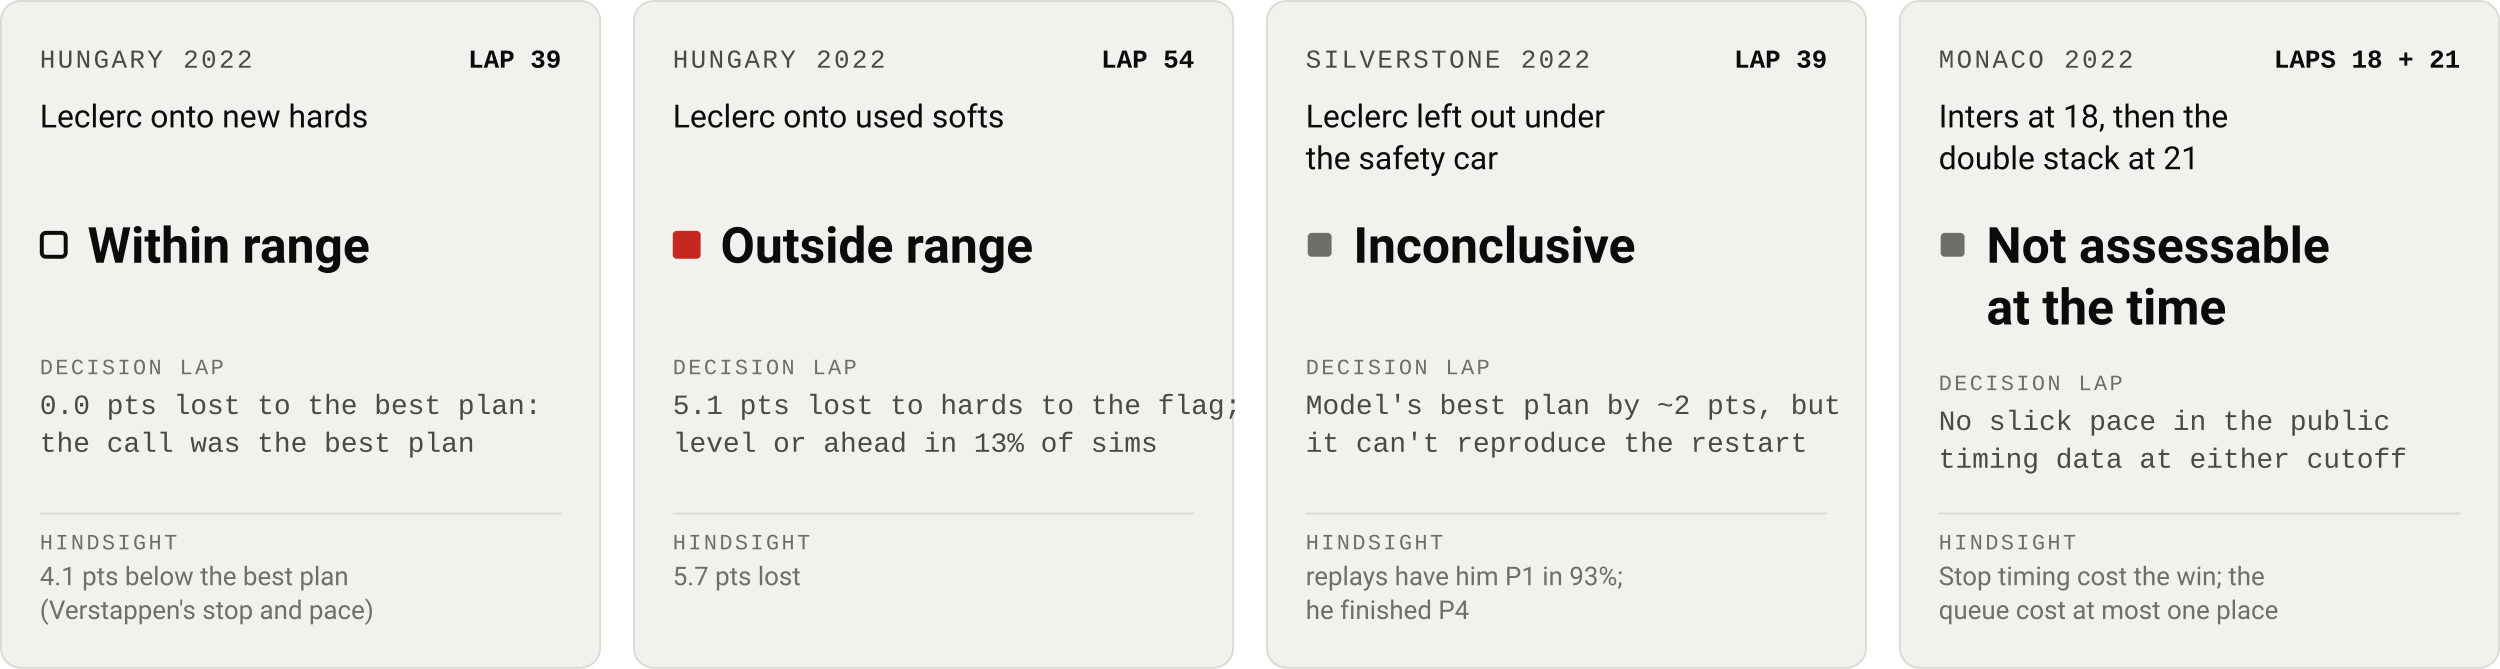
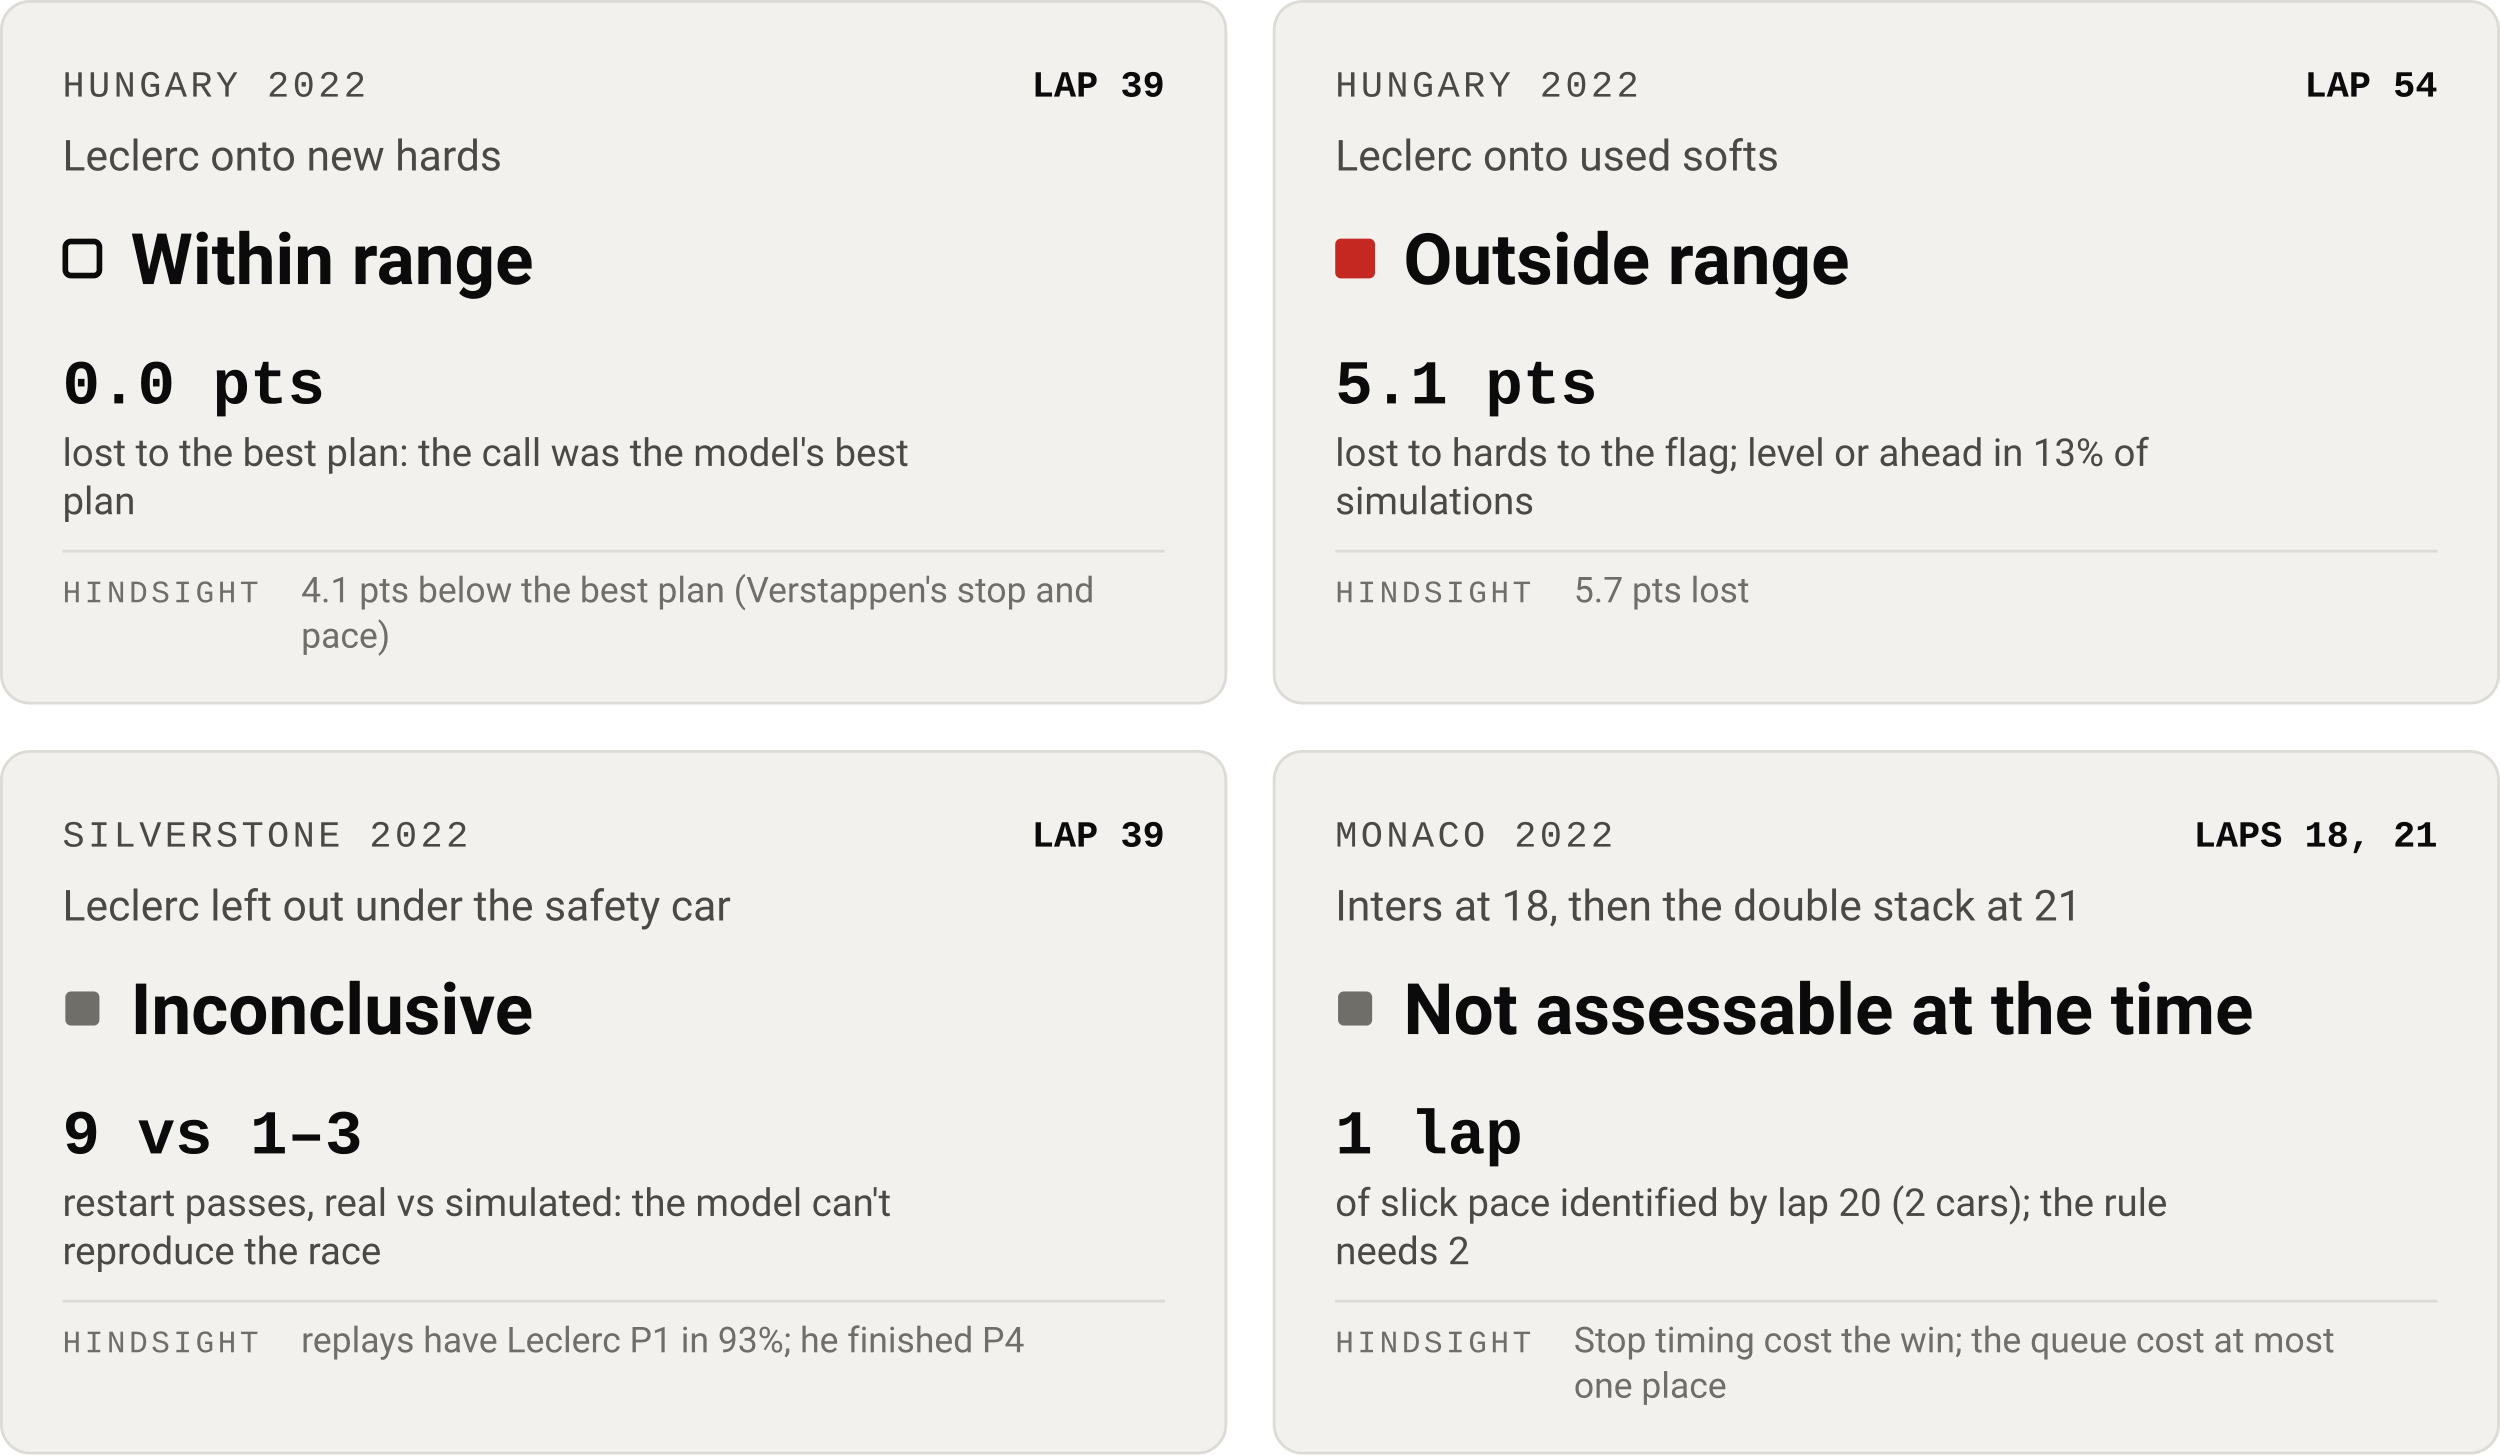
- <svg xmlns="http://www.w3.org/2000/svg" width="1256" height="336" viewBox="0 0 1256 336" role="img" aria-labelledby="t d">
-   <rect width="1256" height="336" fill="none" />
-   <rect x="0.5" y="0.5" width="301" height="335" rx="10" fill="#f2f1ee" stroke="#dcdbd5" />
-   <text x="20.0" y="34.0" font-family="ui-monospace, SFMono-Regular, Menlo, Consolas, 'Liberation Mono', monospace" font-size="13" font-weight="400" fill="#4a4946" text-anchor="start" letter-spacing="1.2">HUNGARY 2022</text>
-   <text x="282.0" y="34.0" font-family="ui-monospace, SFMono-Regular, Menlo, Consolas, 'Liberation Mono', monospace" font-size="13" font-weight="700" fill="#0b0b0b" text-anchor="end">LAP 39</text>
-   <text x="20.0" y="64.0" font-family="system-ui, -apple-system, 'Segoe UI', Roboto, Helvetica, Arial, sans-serif" font-size="16" font-weight="400" fill="#0b0b0b" text-anchor="start">Leclerc onto new hards</text>
-   <rect x="21" y="117" width="12" height="12" rx="2" fill="none" stroke="#0b0b0b" stroke-width="2" />
-   <text x="44.0" y="132.0" font-family="system-ui, -apple-system, 'Segoe UI', Roboto, Helvetica, Arial, sans-serif" font-size="25" font-weight="700" fill="#0b0b0b" text-anchor="start">Within range</text>
-   <text x="20.0" y="188.0" font-family="ui-monospace, SFMono-Regular, Menlo, Consolas, 'Liberation Mono', monospace" font-size="11" font-weight="400" fill="#6f6e69" text-anchor="start" letter-spacing="1.2">DECISION LAP</text>
-   <text x="20.0" y="208.0" font-family="ui-monospace, SFMono-Regular, Menlo, Consolas, 'Liberation Mono', monospace" font-size="14" font-weight="400" fill="#4a4946" text-anchor="start">0.0 pts lost to the best plan:</text>
-   <text x="20.0" y="227.0" font-family="ui-monospace, SFMono-Regular, Menlo, Consolas, 'Liberation Mono', monospace" font-size="14" font-weight="400" fill="#4a4946" text-anchor="start">the call was the best plan</text>
-   <line x1="20" x2="282" y1="258" y2="258" stroke="#dcdbd5" />
-   <text x="20.0" y="276.0" font-family="ui-monospace, SFMono-Regular, Menlo, Consolas, 'Liberation Mono', monospace" font-size="11" font-weight="400" fill="#6f6e69" text-anchor="start" letter-spacing="1.2">HINDSIGHT</text>
-   <text x="20.0" y="294.0" font-family="system-ui, -apple-system, 'Segoe UI', Roboto, Helvetica, Arial, sans-serif" font-size="13" font-weight="400" fill="#6f6e69" text-anchor="start">4.1 pts below the best plan</text>
-   <text x="20.0" y="311.0" font-family="system-ui, -apple-system, 'Segoe UI', Roboto, Helvetica, Arial, sans-serif" font-size="13" font-weight="400" fill="#6f6e69" text-anchor="start">(Verstappen's stop and pace)</text>
-   <rect x="318.5" y="0.5" width="301" height="335" rx="10" fill="#f2f1ee" stroke="#dcdbd5" />
-   <text x="338.0" y="34.0" font-family="ui-monospace, SFMono-Regular, Menlo, Consolas, 'Liberation Mono', monospace" font-size="13" font-weight="400" fill="#4a4946" text-anchor="start" letter-spacing="1.2">HUNGARY 2022</text>
-   <text x="600.0" y="34.0" font-family="ui-monospace, SFMono-Regular, Menlo, Consolas, 'Liberation Mono', monospace" font-size="13" font-weight="700" fill="#0b0b0b" text-anchor="end">LAP 54</text>
-   <text x="338.0" y="64.0" font-family="system-ui, -apple-system, 'Segoe UI', Roboto, Helvetica, Arial, sans-serif" font-size="16" font-weight="400" fill="#0b0b0b" text-anchor="start">Leclerc onto used softs</text>
-   <rect x="338" y="116" width="14" height="14" rx="2" fill="#c42820" />
-   <text x="362.0" y="132.0" font-family="system-ui, -apple-system, 'Segoe UI', Roboto, Helvetica, Arial, sans-serif" font-size="25" font-weight="700" fill="#0b0b0b" text-anchor="start">Outside range</text>
-   <text x="338.0" y="188.0" font-family="ui-monospace, SFMono-Regular, Menlo, Consolas, 'Liberation Mono', monospace" font-size="11" font-weight="400" fill="#6f6e69" text-anchor="start" letter-spacing="1.2">DECISION LAP</text>
-   <text x="338.0" y="208.0" font-family="ui-monospace, SFMono-Regular, Menlo, Consolas, 'Liberation Mono', monospace" font-size="14" font-weight="400" fill="#4a4946" text-anchor="start">5.1 pts lost to hards to the flag;</text>
-   <text x="338.0" y="227.0" font-family="ui-monospace, SFMono-Regular, Menlo, Consolas, 'Liberation Mono', monospace" font-size="14" font-weight="400" fill="#4a4946" text-anchor="start">level or ahead in 13% of sims</text>
-   <line x1="338" x2="600" y1="258" y2="258" stroke="#dcdbd5" />
-   <text x="338.0" y="276.0" font-family="ui-monospace, SFMono-Regular, Menlo, Consolas, 'Liberation Mono', monospace" font-size="11" font-weight="400" fill="#6f6e69" text-anchor="start" letter-spacing="1.2">HINDSIGHT</text>
-   <text x="338.0" y="294.0" font-family="system-ui, -apple-system, 'Segoe UI', Roboto, Helvetica, Arial, sans-serif" font-size="13" font-weight="400" fill="#6f6e69" text-anchor="start">5.7 pts lost</text>
-   <rect x="636.5" y="0.5" width="301" height="335" rx="10" fill="#f2f1ee" stroke="#dcdbd5" />
-   <text x="656.0" y="34.0" font-family="ui-monospace, SFMono-Regular, Menlo, Consolas, 'Liberation Mono', monospace" font-size="13" font-weight="400" fill="#4a4946" text-anchor="start" letter-spacing="1.2">SILVERSTONE 2022</text>
-   <text x="918.0" y="34.0" font-family="ui-monospace, SFMono-Regular, Menlo, Consolas, 'Liberation Mono', monospace" font-size="13" font-weight="700" fill="#0b0b0b" text-anchor="end">LAP 39</text>
-   <text x="656.0" y="64.0" font-family="system-ui, -apple-system, 'Segoe UI', Roboto, Helvetica, Arial, sans-serif" font-size="16" font-weight="400" fill="#0b0b0b" text-anchor="start">Leclerc left out under</text>
-   <text x="656.0" y="85.0" font-family="system-ui, -apple-system, 'Segoe UI', Roboto, Helvetica, Arial, sans-serif" font-size="16" font-weight="400" fill="#0b0b0b" text-anchor="start">the safety car</text>
-   <rect x="657" y="117" width="12" height="12" rx="2" fill="#6f6e69" />
-   <text x="680.0" y="132.0" font-family="system-ui, -apple-system, 'Segoe UI', Roboto, Helvetica, Arial, sans-serif" font-size="25" font-weight="700" fill="#0b0b0b" text-anchor="start">Inconclusive</text>
-   <text x="656.0" y="188.0" font-family="ui-monospace, SFMono-Regular, Menlo, Consolas, 'Liberation Mono', monospace" font-size="11" font-weight="400" fill="#6f6e69" text-anchor="start" letter-spacing="1.2">DECISION LAP</text>
-   <text x="656.0" y="208.0" font-family="ui-monospace, SFMono-Regular, Menlo, Consolas, 'Liberation Mono', monospace" font-size="14" font-weight="400" fill="#4a4946" text-anchor="start">Model's best plan by ~2 pts, but</text>
-   <text x="656.0" y="227.0" font-family="ui-monospace, SFMono-Regular, Menlo, Consolas, 'Liberation Mono', monospace" font-size="14" font-weight="400" fill="#4a4946" text-anchor="start">it can't reproduce the restart</text>
-   <line x1="656" x2="918" y1="258" y2="258" stroke="#dcdbd5" />
-   <text x="656.0" y="276.0" font-family="ui-monospace, SFMono-Regular, Menlo, Consolas, 'Liberation Mono', monospace" font-size="11" font-weight="400" fill="#6f6e69" text-anchor="start" letter-spacing="1.2">HINDSIGHT</text>
-   <text x="656.0" y="294.0" font-family="system-ui, -apple-system, 'Segoe UI', Roboto, Helvetica, Arial, sans-serif" font-size="13" font-weight="400" fill="#6f6e69" text-anchor="start">replays have him P1 in 93%;</text>
-   <text x="656.0" y="311.0" font-family="system-ui, -apple-system, 'Segoe UI', Roboto, Helvetica, Arial, sans-serif" font-size="13" font-weight="400" fill="#6f6e69" text-anchor="start">he finished P4</text>
-   <rect x="954.5" y="0.5" width="301" height="335" rx="10" fill="#f2f1ee" stroke="#dcdbd5" />
-   <text x="974.0" y="34.0" font-family="ui-monospace, SFMono-Regular, Menlo, Consolas, 'Liberation Mono', monospace" font-size="13" font-weight="400" fill="#4a4946" text-anchor="start" letter-spacing="1.2">MONACO 2022</text>
-   <text x="1236.0" y="34.0" font-family="ui-monospace, SFMono-Regular, Menlo, Consolas, 'Liberation Mono', monospace" font-size="13" font-weight="700" fill="#0b0b0b" text-anchor="end">LAPS 18 + 21</text>
-   <text x="974.0" y="64.0" font-family="system-ui, -apple-system, 'Segoe UI', Roboto, Helvetica, Arial, sans-serif" font-size="16" font-weight="400" fill="#0b0b0b" text-anchor="start">Inters at 18, then the</text>
-   <text x="974.0" y="85.0" font-family="system-ui, -apple-system, 'Segoe UI', Roboto, Helvetica, Arial, sans-serif" font-size="16" font-weight="400" fill="#0b0b0b" text-anchor="start">double stack at 21</text>
-   <rect x="975" y="117" width="12" height="12" rx="2" fill="#6f6e69" />
-   <text x="998.0" y="132.0" font-family="system-ui, -apple-system, 'Segoe UI', Roboto, Helvetica, Arial, sans-serif" font-size="25" font-weight="700" fill="#0b0b0b" text-anchor="start">Not assessable</text>
-   <text x="998.0" y="163.0" font-family="system-ui, -apple-system, 'Segoe UI', Roboto, Helvetica, Arial, sans-serif" font-size="25" font-weight="700" fill="#0b0b0b" text-anchor="start">at the time</text>
-   <text x="974.0" y="196.0" font-family="ui-monospace, SFMono-Regular, Menlo, Consolas, 'Liberation Mono', monospace" font-size="11" font-weight="400" fill="#6f6e69" text-anchor="start" letter-spacing="1.2">DECISION LAP</text>
-   <text x="974.0" y="216.0" font-family="ui-monospace, SFMono-Regular, Menlo, Consolas, 'Liberation Mono', monospace" font-size="14" font-weight="400" fill="#4a4946" text-anchor="start">No slick pace in the public</text>
-   <text x="974.0" y="235.0" font-family="ui-monospace, SFMono-Regular, Menlo, Consolas, 'Liberation Mono', monospace" font-size="14" font-weight="400" fill="#4a4946" text-anchor="start">timing data at either cutoff</text>
-   <line x1="974" x2="1236" y1="258" y2="258" stroke="#dcdbd5" />
-   <text x="974.0" y="276.0" font-family="ui-monospace, SFMono-Regular, Menlo, Consolas, 'Liberation Mono', monospace" font-size="11" font-weight="400" fill="#6f6e69" text-anchor="start" letter-spacing="1.2">HINDSIGHT</text>
-   <text x="974.0" y="294.0" font-family="system-ui, -apple-system, 'Segoe UI', Roboto, Helvetica, Arial, sans-serif" font-size="13" font-weight="400" fill="#6f6e69" text-anchor="start">Stop timing cost the win; the</text>
-   <text x="974.0" y="311.0" font-family="system-ui, -apple-system, 'Segoe UI', Roboto, Helvetica, Arial, sans-serif" font-size="13" font-weight="400" fill="#6f6e69" text-anchor="start">queue cost at most one place</text>
+ <svg xmlns="http://www.w3.org/2000/svg" width="880" height="512" viewBox="0 0 880 512" role="img" aria-labelledby="t d">
+   <rect x="0.5" y="0.5" width="431" height="247" rx="10" fill="#f2f1ee" stroke="#dcdbd5" />
+   <text x="22.0" y="34.0" font-family="ui-monospace, SFMono-Regular, Menlo, Consolas, 'Liberation Mono', monospace" font-size="13" font-weight="400" fill="#4a4946" text-anchor="start" letter-spacing="1.2">HUNGARY 2022</text>
+   <text x="410.0" y="34.0" font-family="ui-monospace, SFMono-Regular, Menlo, Consolas, 'Liberation Mono', monospace" font-size="13" font-weight="700" fill="#0b0b0b" text-anchor="end">LAP 39</text>
+   <text x="22.0" y="60.0" font-family="system-ui, -apple-system, 'Segoe UI', Roboto, Helvetica, Arial, sans-serif" font-size="15" font-weight="400" fill="#4a4946" text-anchor="start">Leclerc onto new hards</text>
+   <rect x="23" y="85" width="12" height="12" rx="2" fill="none" stroke="#0b0b0b" stroke-width="2" />
+   <text x="46.0" y="100.0" font-family="system-ui, -apple-system, 'Segoe UI', Roboto, Helvetica, Arial, sans-serif" font-size="25" font-weight="700" fill="#0b0b0b" text-anchor="start">Within range</text>
+   <text x="22.0" y="142.0" font-family="ui-monospace, SFMono-Regular, Menlo, Consolas, 'Liberation Mono', monospace" font-size="22" font-weight="700" fill="#0b0b0b" text-anchor="start">0.0 pts</text>
+   <text x="22.0" y="164.0" font-family="system-ui, -apple-system, 'Segoe UI', Roboto, Helvetica, Arial, sans-serif" font-size="13.5" font-weight="400" fill="#4a4946" text-anchor="start">lost to the best plan: the call was the model's best</text>
+   <text x="22.0" y="181.0" font-family="system-ui, -apple-system, 'Segoe UI', Roboto, Helvetica, Arial, sans-serif" font-size="13.5" font-weight="400" fill="#4a4946" text-anchor="start">plan</text>
+   <line x1="22" x2="410" y1="194" y2="194" stroke="#dcdbd5" />
+   <text x="22.0" y="212.0" font-family="ui-monospace, SFMono-Regular, Menlo, Consolas, 'Liberation Mono', monospace" font-size="11" font-weight="400" fill="#6f6e69" text-anchor="start" letter-spacing="1.2">HINDSIGHT</text>
+   <text x="106.0" y="212.0" font-family="system-ui, -apple-system, 'Segoe UI', Roboto, Helvetica, Arial, sans-serif" font-size="12.5" font-weight="400" fill="#6f6e69" text-anchor="start">4.1 pts below the best plan (Verstappen's stop and</text>
+   <text x="106.0" y="228.0" font-family="system-ui, -apple-system, 'Segoe UI', Roboto, Helvetica, Arial, sans-serif" font-size="12.5" font-weight="400" fill="#6f6e69" text-anchor="start">pace)</text>
+   <rect x="448.5" y="0.5" width="431" height="247" rx="10" fill="#f2f1ee" stroke="#dcdbd5" />
+   <text x="470.0" y="34.0" font-family="ui-monospace, SFMono-Regular, Menlo, Consolas, 'Liberation Mono', monospace" font-size="13" font-weight="400" fill="#4a4946" text-anchor="start" letter-spacing="1.2">HUNGARY 2022</text>
+   <text x="858.0" y="34.0" font-family="ui-monospace, SFMono-Regular, Menlo, Consolas, 'Liberation Mono', monospace" font-size="13" font-weight="700" fill="#0b0b0b" text-anchor="end">LAP 54</text>
+   <text x="470.0" y="60.0" font-family="system-ui, -apple-system, 'Segoe UI', Roboto, Helvetica, Arial, sans-serif" font-size="15" font-weight="400" fill="#4a4946" text-anchor="start">Leclerc onto used softs</text>
+   <rect x="470" y="84" width="14" height="14" rx="2" fill="#c42820" />
+   <text x="494.0" y="100.0" font-family="system-ui, -apple-system, 'Segoe UI', Roboto, Helvetica, Arial, sans-serif" font-size="25" font-weight="700" fill="#0b0b0b" text-anchor="start">Outside range</text>
+   <text x="470.0" y="142.0" font-family="ui-monospace, SFMono-Regular, Menlo, Consolas, 'Liberation Mono', monospace" font-size="22" font-weight="700" fill="#0b0b0b" text-anchor="start">5.1 pts</text>
+   <text x="470.0" y="164.0" font-family="system-ui, -apple-system, 'Segoe UI', Roboto, Helvetica, Arial, sans-serif" font-size="13.5" font-weight="400" fill="#4a4946" text-anchor="start">lost to hards to the flag; level or ahead in 13% of</text>
+   <text x="470.0" y="181.0" font-family="system-ui, -apple-system, 'Segoe UI', Roboto, Helvetica, Arial, sans-serif" font-size="13.5" font-weight="400" fill="#4a4946" text-anchor="start">simulations</text>
+   <line x1="470" x2="858" y1="194" y2="194" stroke="#dcdbd5" />
+   <text x="470.0" y="212.0" font-family="ui-monospace, SFMono-Regular, Menlo, Consolas, 'Liberation Mono', monospace" font-size="11" font-weight="400" fill="#6f6e69" text-anchor="start" letter-spacing="1.2">HINDSIGHT</text>
+   <text x="554.0" y="212.0" font-family="system-ui, -apple-system, 'Segoe UI', Roboto, Helvetica, Arial, sans-serif" font-size="12.5" font-weight="400" fill="#6f6e69" text-anchor="start">5.7 pts lost</text>
+   <rect x="0.5" y="264.5" width="431" height="247" rx="10" fill="#f2f1ee" stroke="#dcdbd5" />
+   <text x="22.0" y="298.0" font-family="ui-monospace, SFMono-Regular, Menlo, Consolas, 'Liberation Mono', monospace" font-size="13" font-weight="400" fill="#4a4946" text-anchor="start" letter-spacing="1.2">SILVERSTONE 2022</text>
+   <text x="410.0" y="298.0" font-family="ui-monospace, SFMono-Regular, Menlo, Consolas, 'Liberation Mono', monospace" font-size="13" font-weight="700" fill="#0b0b0b" text-anchor="end">LAP 39</text>
+   <text x="22.0" y="324.0" font-family="system-ui, -apple-system, 'Segoe UI', Roboto, Helvetica, Arial, sans-serif" font-size="15" font-weight="400" fill="#4a4946" text-anchor="start">Leclerc left out under the safety car</text>
+   <rect x="23" y="349" width="12" height="12" rx="2" fill="#6f6e69" />
+   <text x="46.0" y="364.0" font-family="system-ui, -apple-system, 'Segoe UI', Roboto, Helvetica, Arial, sans-serif" font-size="25" font-weight="700" fill="#0b0b0b" text-anchor="start">Inconclusive</text>
+   <text x="22.0" y="406.0" font-family="ui-monospace, SFMono-Regular, Menlo, Consolas, 'Liberation Mono', monospace" font-size="22" font-weight="700" fill="#0b0b0b" text-anchor="start">9 vs 1–3</text>
+   <text x="22.0" y="428.0" font-family="system-ui, -apple-system, 'Segoe UI', Roboto, Helvetica, Arial, sans-serif" font-size="13.5" font-weight="400" fill="#4a4946" text-anchor="start">restart passes, real vs simulated: the model can't</text>
+   <text x="22.0" y="445.0" font-family="system-ui, -apple-system, 'Segoe UI', Roboto, Helvetica, Arial, sans-serif" font-size="13.5" font-weight="400" fill="#4a4946" text-anchor="start">reproduce the race</text>
+   <line x1="22" x2="410" y1="458" y2="458" stroke="#dcdbd5" />
+   <text x="22.0" y="476.0" font-family="ui-monospace, SFMono-Regular, Menlo, Consolas, 'Liberation Mono', monospace" font-size="11" font-weight="400" fill="#6f6e69" text-anchor="start" letter-spacing="1.2">HINDSIGHT</text>
+   <text x="106.0" y="476.0" font-family="system-ui, -apple-system, 'Segoe UI', Roboto, Helvetica, Arial, sans-serif" font-size="12.5" font-weight="400" fill="#6f6e69" text-anchor="start">replays have Leclerc P1 in 93%; he finished P4</text>
+   <rect x="448.5" y="264.5" width="431" height="247" rx="10" fill="#f2f1ee" stroke="#dcdbd5" />
+   <text x="470.0" y="298.0" font-family="ui-monospace, SFMono-Regular, Menlo, Consolas, 'Liberation Mono', monospace" font-size="13" font-weight="400" fill="#4a4946" text-anchor="start" letter-spacing="1.2">MONACO 2022</text>
+   <text x="858.0" y="298.0" font-family="ui-monospace, SFMono-Regular, Menlo, Consolas, 'Liberation Mono', monospace" font-size="13" font-weight="700" fill="#0b0b0b" text-anchor="end">LAPS 18, 21</text>
+   <text x="470.0" y="324.0" font-family="system-ui, -apple-system, 'Segoe UI', Roboto, Helvetica, Arial, sans-serif" font-size="15" font-weight="400" fill="#4a4946" text-anchor="start">Inters at 18, then the double stack at 21</text>
+   <rect x="471" y="349" width="12" height="12" rx="2" fill="#6f6e69" />
+   <text x="494.0" y="364.0" font-family="system-ui, -apple-system, 'Segoe UI', Roboto, Helvetica, Arial, sans-serif" font-size="25" font-weight="700" fill="#0b0b0b" text-anchor="start">Not assessable at the time</text>
+   <text x="470.0" y="406.0" font-family="ui-monospace, SFMono-Regular, Menlo, Consolas, 'Liberation Mono', monospace" font-size="22" font-weight="700" fill="#0b0b0b" text-anchor="start">1 lap</text>
+   <text x="470.0" y="428.0" font-family="system-ui, -apple-system, 'Segoe UI', Roboto, Helvetica, Arial, sans-serif" font-size="13.5" font-weight="400" fill="#4a4946" text-anchor="start">of slick pace identified by lap 20 (2 cars); the rule</text>
+   <text x="470.0" y="445.0" font-family="system-ui, -apple-system, 'Segoe UI', Roboto, Helvetica, Arial, sans-serif" font-size="13.5" font-weight="400" fill="#4a4946" text-anchor="start">needs 2</text>
+   <line x1="470" x2="858" y1="458" y2="458" stroke="#dcdbd5" />
+   <text x="470.0" y="476.0" font-family="ui-monospace, SFMono-Regular, Menlo, Consolas, 'Liberation Mono', monospace" font-size="11" font-weight="400" fill="#6f6e69" text-anchor="start" letter-spacing="1.2">HINDSIGHT</text>
+   <text x="554.0" y="476.0" font-family="system-ui, -apple-system, 'Segoe UI', Roboto, Helvetica, Arial, sans-serif" font-size="12.5" font-weight="400" fill="#6f6e69" text-anchor="start">Stop timing cost the win; the queue cost at most</text>
+   <text x="554.0" y="492.0" font-family="system-ui, -apple-system, 'Segoe UI', Roboto, Helvetica, Arial, sans-serif" font-size="12.5" font-weight="400" fill="#6f6e69" text-anchor="start">one place</text>
</svg>
